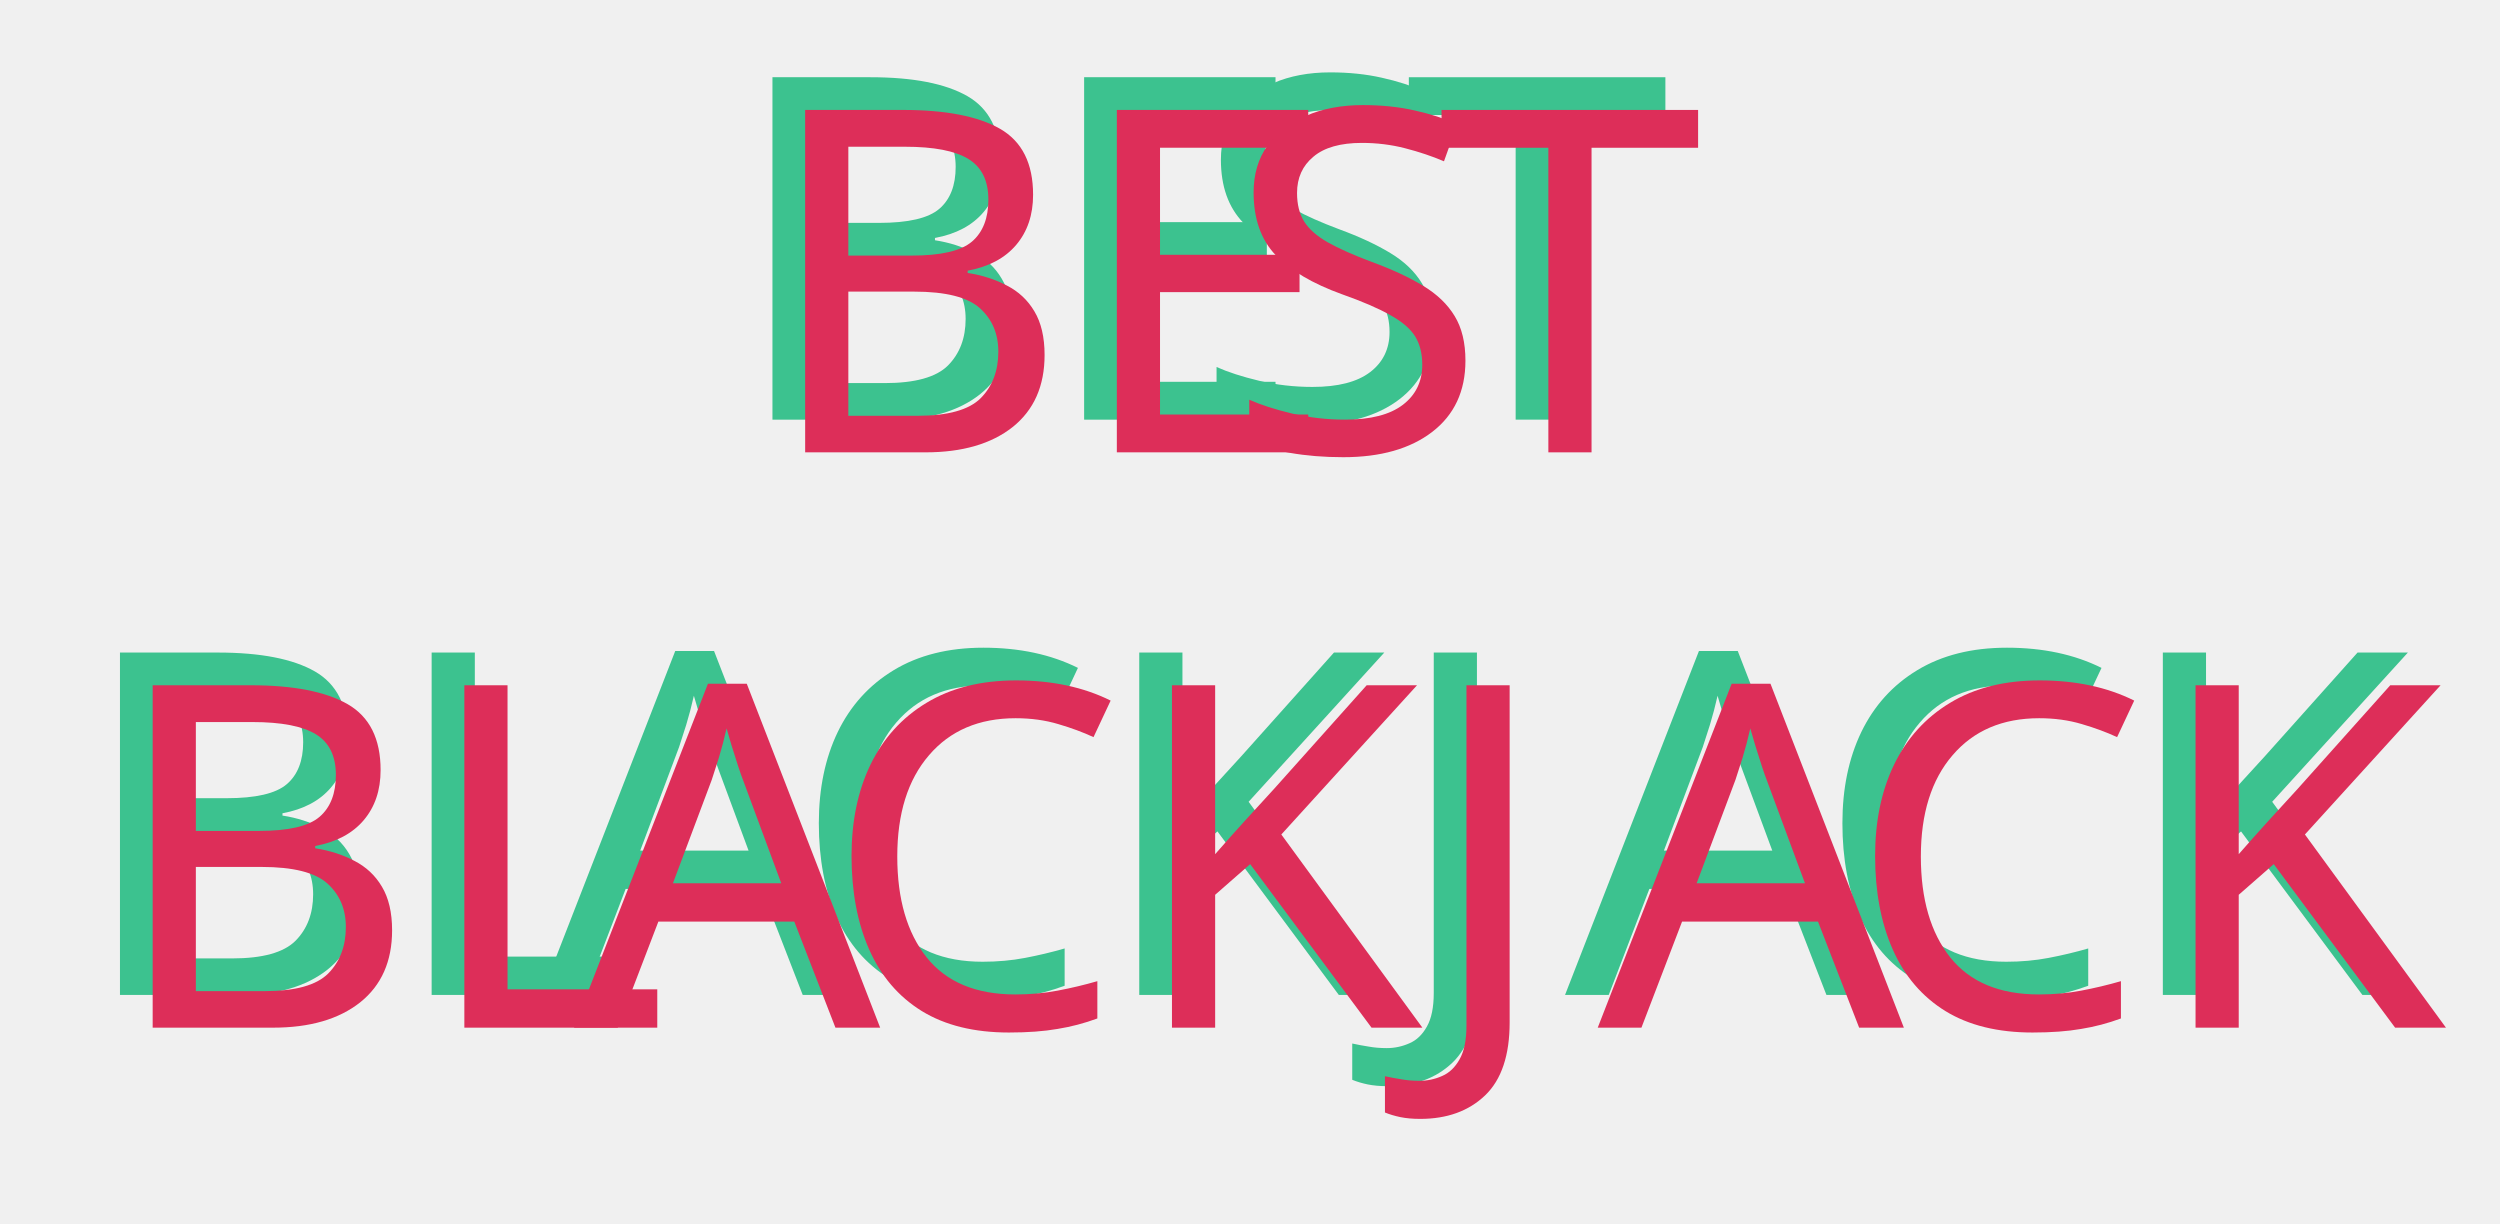
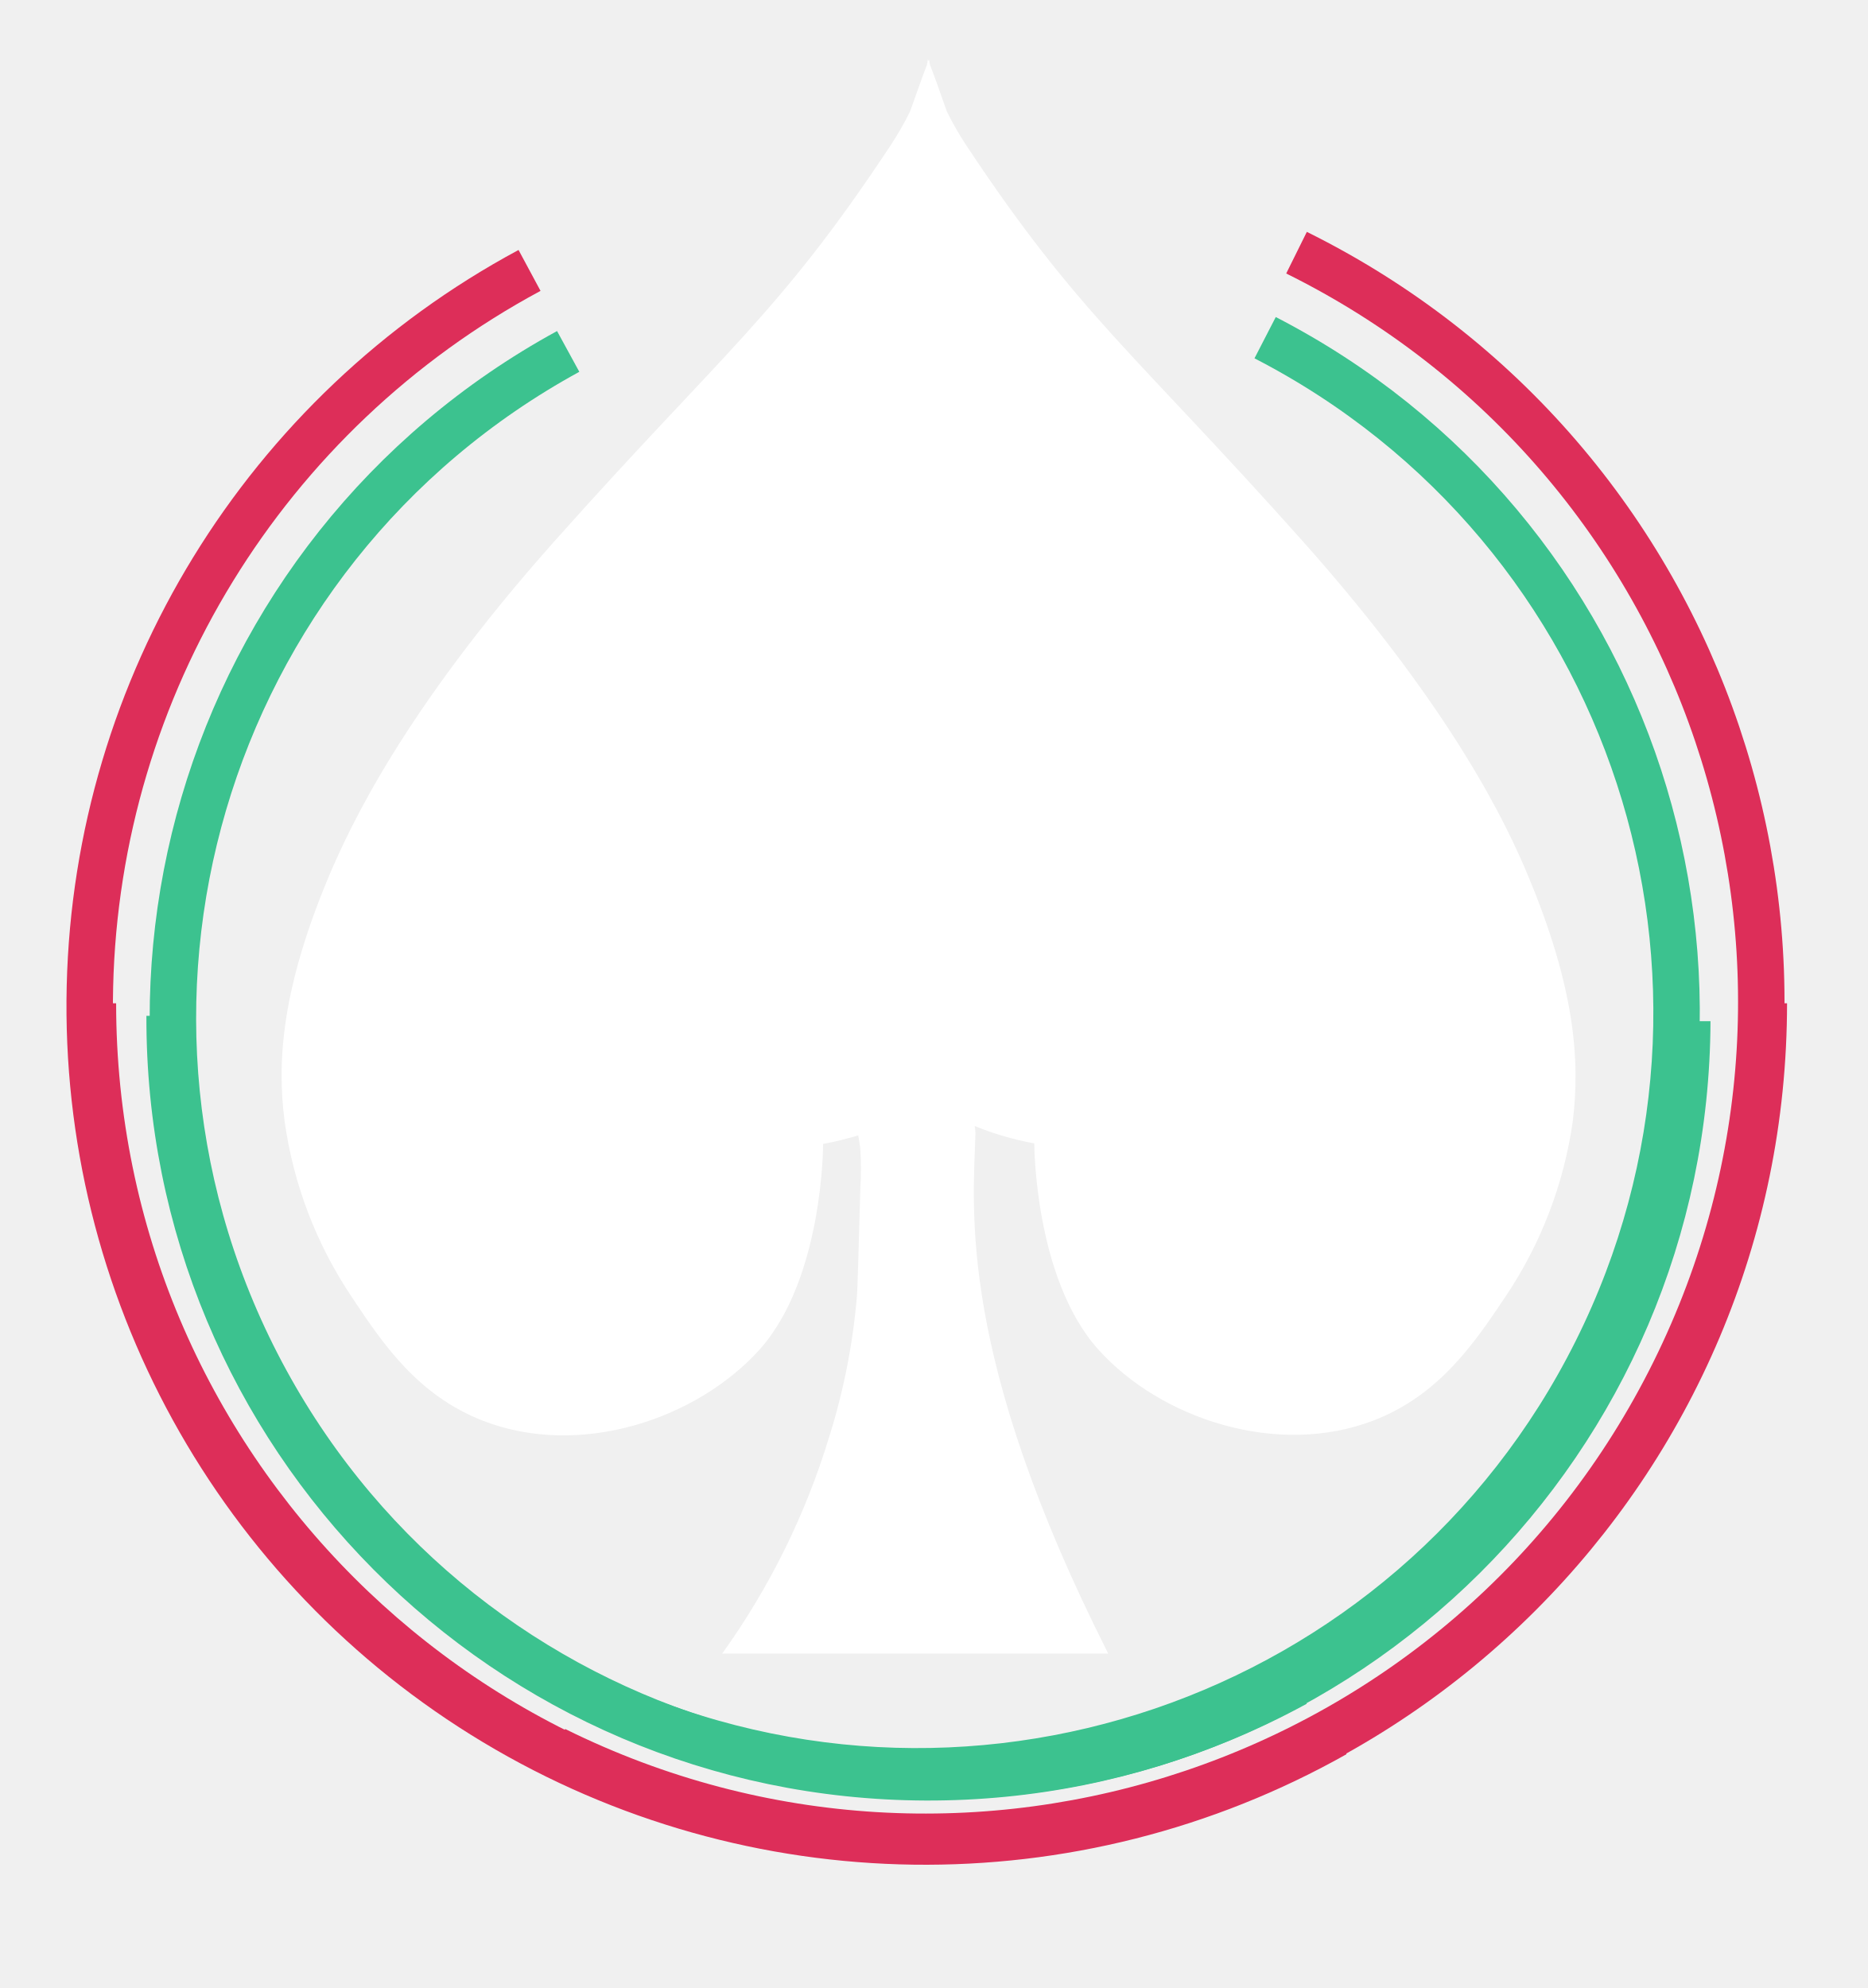
- <svg xmlns="http://www.w3.org/2000/svg" width="152.87" height="74.79" viewBox="0 0 152.87 74.79">
+ <svg xmlns="http://www.w3.org/2000/svg" id="Layer_1" data-name="Layer 1" width="201" height="214" viewBox="0 0 201 214">
  <defs>
    <style>
-       .cls-1, .cls-6 {
-         font-size: 29.32px;
-         font-family: NEON;
+       .cls-1, .cls-2 {
+         fill: none;
+         stroke-miterlimit: 10;
+         stroke-width: 5px;
      }

      .cls-1 {
-         fill: #3cc28f;
+         stroke: #dd2e59;
      }

      .cls-2 {
-         letter-spacing: -0.05em;
+         stroke: #3cc28f;
      }

      .cls-3 {
-         letter-spacing: -0.06em;
-       }
- 
-       .cls-4 {
-         letter-spacing: -0.06em;
-       }
- 
-       .cls-5 {
-         letter-spacing: 0em;
-       }
- 
-       .cls-6 {
-         fill: #dd2e59;
+         fill: #fff;
      }
    </style>
  </defs>
-   <g id="Layer_4" data-name="Layer 4">
-     <text class="cls-1" transform="translate(44.39 25.66)">BE<tspan class="cls-2" x="28.5" y="0">S</tspan>
-       <tspan x="41.46" y="0">T </tspan>
-       <tspan x="-39.9" y="35.18">BL</tspan>
-       <tspan class="cls-3" x="-11.29" y="35.18">A</tspan>
-       <tspan x="3.9" y="35.18">CKJ</tspan>
-       <tspan class="cls-4" x="51.31" y="35.18">A</tspan>
-       <tspan class="cls-5" x="66.49" y="35.18">CK</tspan>
-     </text>
-     <text class="cls-6" transform="translate(46.39 27.66)">BE<tspan class="cls-2" x="28.5" y="0">S</tspan>
-       <tspan x="41.46" y="0">T </tspan>
-       <tspan x="-39.9" y="35.18">BL</tspan>
-       <tspan class="cls-3" x="-11.29" y="35.18">A</tspan>
-       <tspan x="3.9" y="35.18">CKJ</tspan>
-       <tspan class="cls-4" x="51.31" y="35.18">A</tspan>
-       <tspan class="cls-5" x="66.49" y="35.18">CK</tspan>
-     </text>
+   <g>
+     <path class="cls-1" d="M189.86,108A89.92,89.92,0,1,1,10,108" />
+     <path class="cls-1" d="M143.72,186.65A89.92,89.92,0,1,1,57,29.11" />
+     <path class="cls-1" d="M139.56,27.2A89.92,89.92,0,1,1,59.73,188.36" />
  </g>
+   <g>
+     <path class="cls-2" d="M181.62,109.92a81.68,81.68,0,0,1-163.36-.56" />
+     <path class="cls-2" d="M139.46,181.21A81.68,81.68,0,1,1,61.16,37.83" />
+     <path class="cls-2" d="M136.18,36.35a81.69,81.69,0,0,1-73,146.15" />
+   </g>
+   <path class="cls-3" d="M164.42,94.12c-2.1-5-7.79-17.44-24.16-35.83C122,37.82,116.13,33.94,104,15.63A33.51,33.51,0,0,1,101.92,12c-.79-2.27-1.41-4-1.81-5a5.79,5.79,0,0,1-.1-.6s-.05.13-.07.18,0-.14-.07-.18a5.79,5.79,0,0,1-.1.6c-.39,1-1,2.72-1.81,5a33.28,33.28,0,0,1-2.11,3.67c-12.09,18.31-18,22.19-36.23,42.66-16.36,18.39-22,30.83-24.15,35.83-5.14,12.21-5.68,20.07-4.83,26.57a45.13,45.13,0,0,0,7.24,18.91c3.32,5,7.07,10.55,14.09,13.29,10.42,4.06,23-.12,29.79-7.65,6.88-7.69,6.84-22.14,6.84-22.14a34.82,34.82,0,0,0,3.78-.92c.09.49.18,1,.23,1.56a33,33,0,0,1,0,4.06c-.2,7.19-.3,10.78-.36,11.57a70,70,0,0,1-3,15.28A79.79,79.79,0,0,1,77.74,178h41.55C103,145.76,104.75,130.17,105,122a6.21,6.21,0,0,0-.08-.79,32,32,0,0,0,6.41,1.87s0,14.45,6.85,22.14c6.73,7.53,19.37,11.71,29.78,7.65,7-2.74,10.78-8.34,14.09-13.29a45.2,45.2,0,0,0,7.25-18.91C170.09,114.19,169.55,106.33,164.42,94.12Z" />
</svg>
